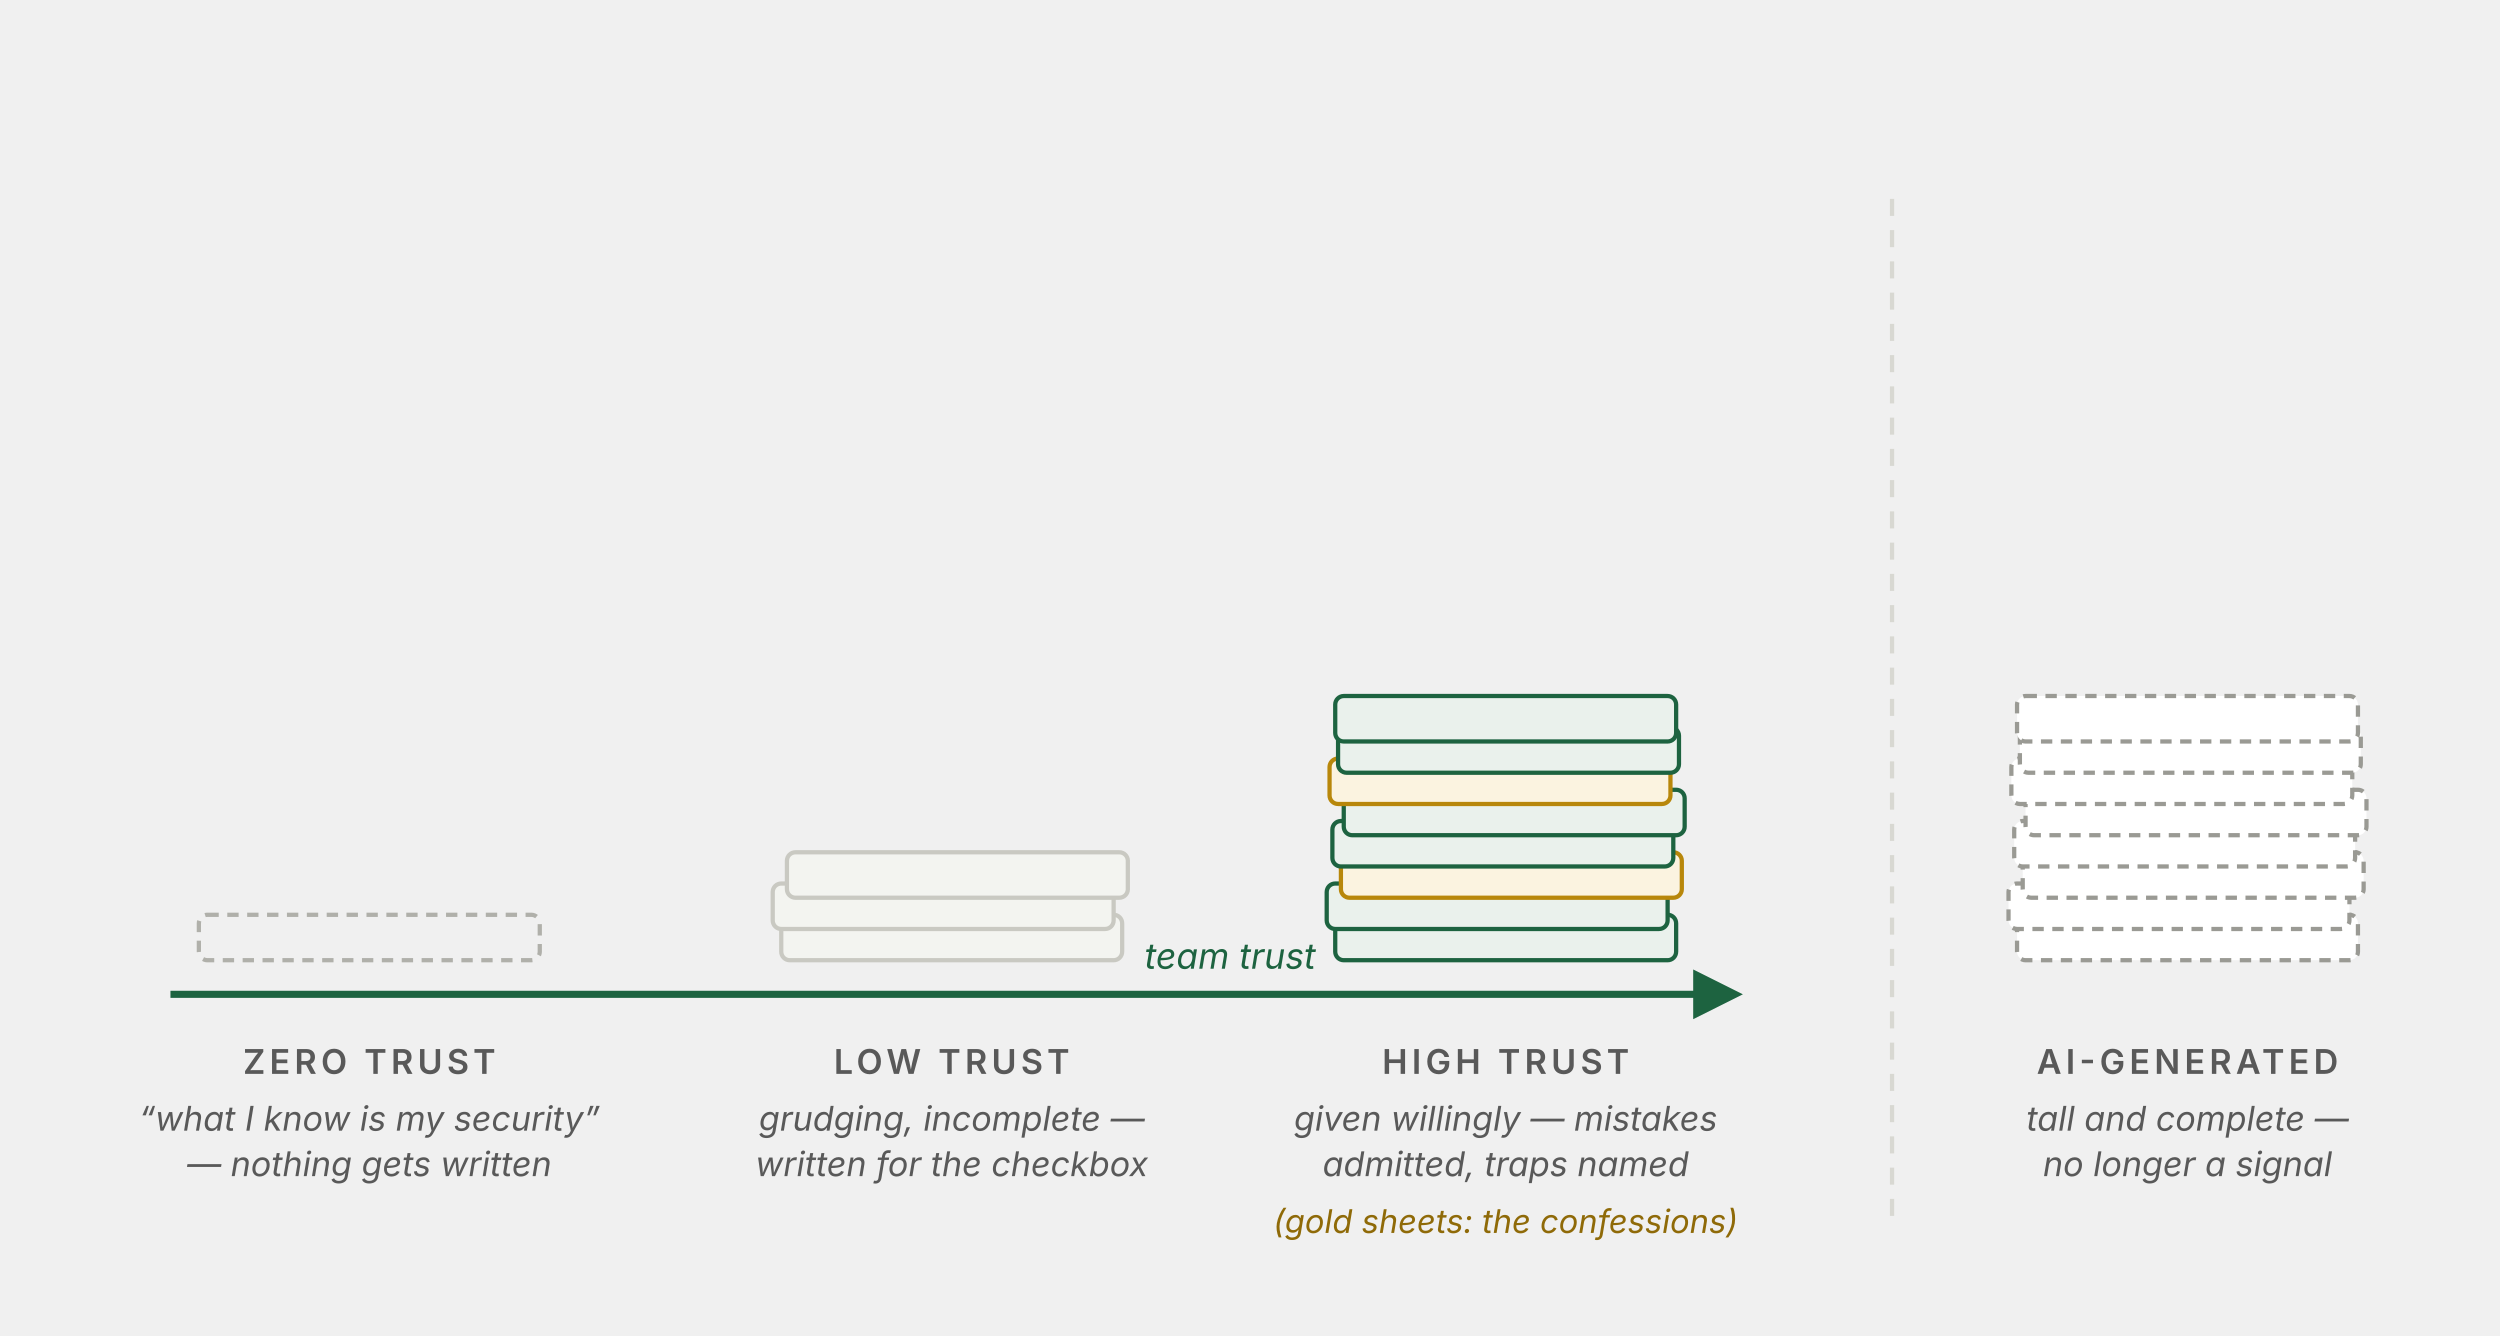
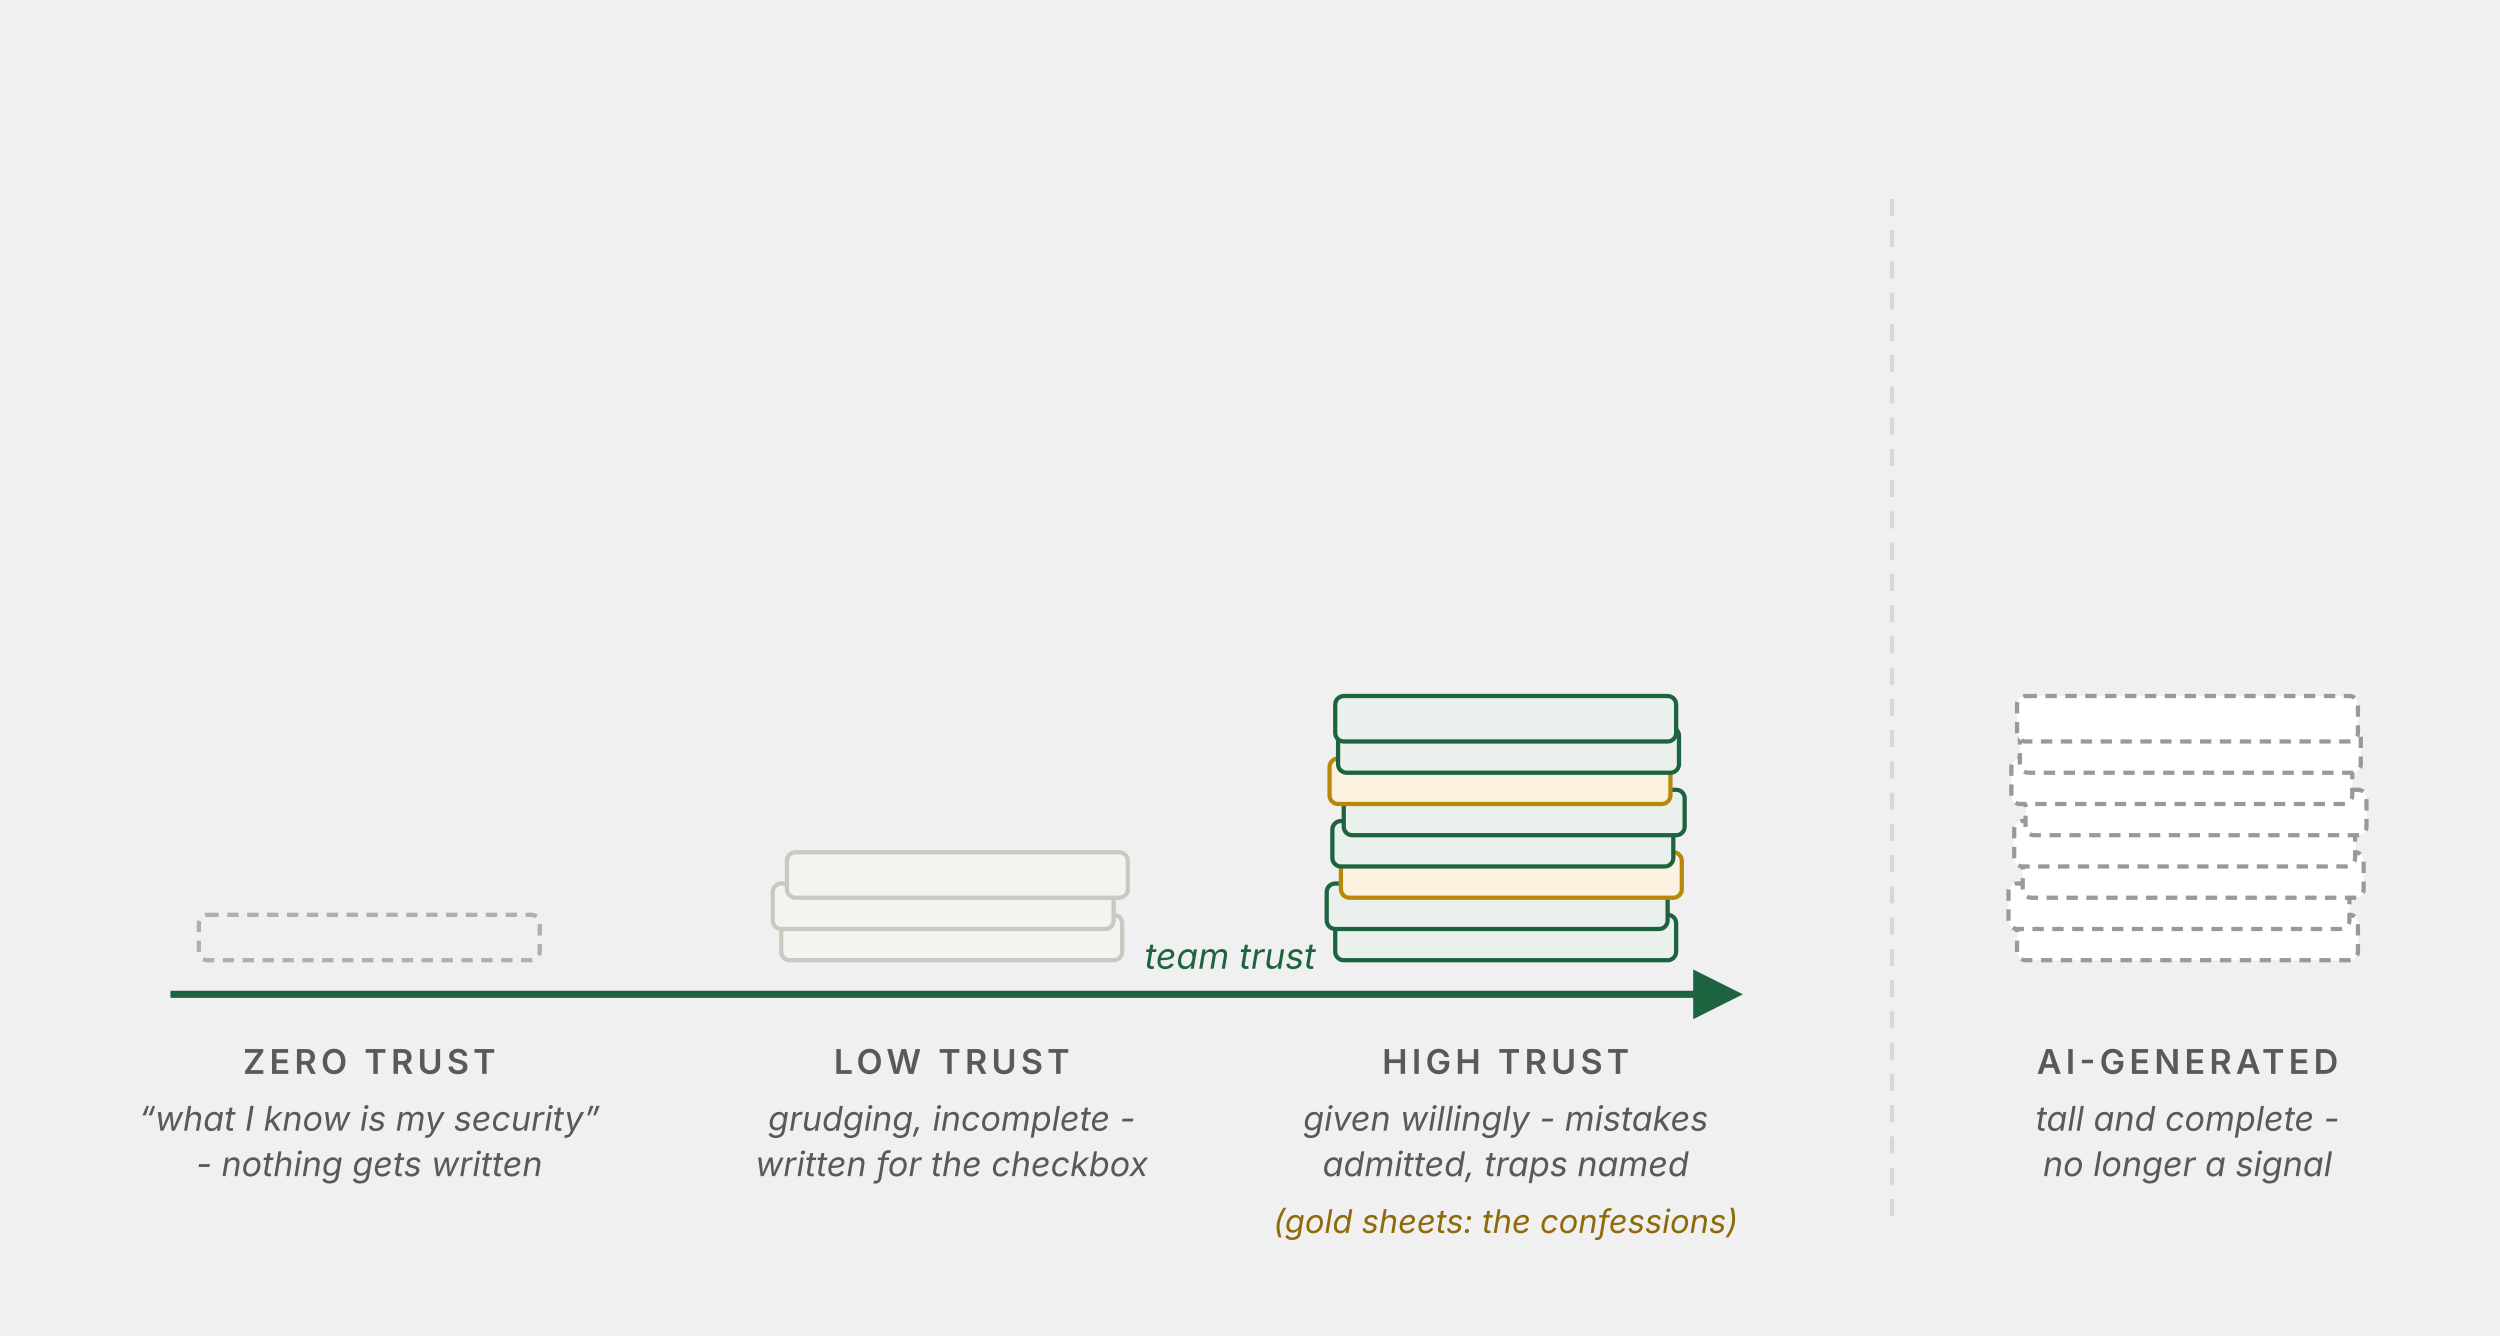
<svg xmlns="http://www.w3.org/2000/svg" viewBox="0 0 880 470" role="img" aria-labelledby="tb-title tb-desc">
  <style>
    .lvl { font: 600 12px "Inter", -apple-system, "Segoe UI", Roboto, Helvetica, Arial, sans-serif; letter-spacing: 1.5px; fill: #595959; }
    .d { font: italic 400 12px "Inter", -apple-system, "Segoe UI", Roboto, Helvetica, Arial, sans-serif; fill: #595959; }
    .axis { font: italic 400 12.5px "Inter", -apple-system, "Segoe UI", Roboto, Helvetica, Arial, sans-serif; fill: #1d6340; }
    .gold { font: italic 400 11.5px "Inter", -apple-system, "Segoe UI", Roboto, Helvetica, Arial, sans-serif; fill: #8f6a08; }
  </style>
  <defs>
    <marker id="tb-arrow" viewBox="0 0 10 10" refX="8" refY="5" markerWidth="7" markerHeight="7" orient="auto-start-reverse">
      <path d="M0,0 L10,5 L0,10 z" fill="#1d6340" />
    </marker>
  </defs>
  <rect x="70" y="322" width="120" height="16" rx="3" fill="none" stroke="#b0b0aa" stroke-width="1.5" stroke-dasharray="4 3" />
  <text x="130" y="378" text-anchor="middle" class="lvl">ZERO TRUST</text>
  <text x="130" y="398" text-anchor="middle" class="d">“what I know is my security”</text>
-   <text x="130" y="414" text-anchor="middle" class="d">— nothing gets written</text>
+   <text x="130" y="414" text-anchor="middle" class="d">- nothing gets written</text>
  <rect x="275" y="322" width="120" height="16" rx="3" fill="#f3f4f0" stroke="#c9c9c2" stroke-width="1.5" />
  <rect x="272" y="311" width="120" height="16" rx="3" fill="#f3f4f0" stroke="#c9c9c2" stroke-width="1.5" />
  <rect x="277" y="300" width="120" height="16" rx="3" fill="#f3f4f0" stroke="#c9c9c2" stroke-width="1.5" />
  <text x="335" y="378" text-anchor="middle" class="lvl">LOW TRUST</text>
-   <text x="335" y="398" text-anchor="middle" class="d">grudging, incomplete —</text>
+   <text x="335" y="398" text-anchor="middle" class="d">grudging, incomplete -</text>
  <text x="335" y="414" text-anchor="middle" class="d">written for the checkbox</text>
  <rect x="470" y="322" width="120" height="16" rx="3" fill="#eaf1ec" stroke="#1d6340" stroke-width="1.5" />
  <rect x="467" y="311" width="120" height="16" rx="3" fill="#eaf1ec" stroke="#1d6340" stroke-width="1.5" />
  <rect x="472" y="300" width="120" height="16" rx="3" fill="#fbf3e0" stroke="#b8870b" stroke-width="1.5" />
  <rect x="469" y="289" width="120" height="16" rx="3" fill="#eaf1ec" stroke="#1d6340" stroke-width="1.5" />
  <rect x="473" y="278" width="120" height="16" rx="3" fill="#eaf1ec" stroke="#1d6340" stroke-width="1.5" />
  <rect x="468" y="267" width="120" height="16" rx="3" fill="#fbf3e0" stroke="#b8870b" stroke-width="1.5" />
  <rect x="471" y="256" width="120" height="16" rx="3" fill="#eaf1ec" stroke="#1d6340" stroke-width="1.5" />
  <rect x="470" y="245" width="120" height="16" rx="3" fill="#eaf1ec" stroke="#1d6340" stroke-width="1.5" />
  <text x="530" y="378" text-anchor="middle" class="lvl">HIGH TRUST</text>
-   <text x="530" y="398" text-anchor="middle" class="d">given willingly — mistakes</text>
+   <text x="530" y="398" text-anchor="middle" class="d">given willingly - mistakes</text>
  <text x="530" y="414" text-anchor="middle" class="d">admitted, traps named</text>
  <text x="530" y="434" text-anchor="middle" class="gold">(gold sheets: the confessions)</text>
  <line x1="60" y1="350" x2="610" y2="350" stroke="#1d6340" stroke-width="2.5" marker-end="url(#tb-arrow)" />
  <text x="433" y="341" text-anchor="middle" class="axis">team trust</text>
  <line x1="666" y1="70" x2="666" y2="430" stroke="#d8d8d2" stroke-width="1.5" stroke-dasharray="6 5" />
  <rect x="710" y="322" width="120" height="16" rx="3" fill="#ffffff" stroke="#9a9a94" stroke-width="1.5" stroke-dasharray="4 3" />
  <rect x="707" y="311" width="120" height="16" rx="3" fill="#ffffff" stroke="#9a9a94" stroke-width="1.5" stroke-dasharray="4 3" />
  <rect x="712" y="300" width="120" height="16" rx="3" fill="#ffffff" stroke="#9a9a94" stroke-width="1.5" stroke-dasharray="4 3" />
  <rect x="709" y="289" width="120" height="16" rx="3" fill="#ffffff" stroke="#9a9a94" stroke-width="1.5" stroke-dasharray="4 3" />
  <rect x="713" y="278" width="120" height="16" rx="3" fill="#ffffff" stroke="#9a9a94" stroke-width="1.5" stroke-dasharray="4 3" />
  <rect x="708" y="267" width="120" height="16" rx="3" fill="#ffffff" stroke="#9a9a94" stroke-width="1.5" stroke-dasharray="4 3" />
  <rect x="711" y="256" width="120" height="16" rx="3" fill="#ffffff" stroke="#9a9a94" stroke-width="1.5" stroke-dasharray="4 3" />
  <rect x="710" y="245" width="120" height="16" rx="3" fill="#ffffff" stroke="#9a9a94" stroke-width="1.5" stroke-dasharray="4 3" />
  <text x="770" y="378" text-anchor="middle" class="lvl">AI-GENERATED</text>
-   <text x="770" y="398" text-anchor="middle" class="d">tall and complete —</text>
+   <text x="770" y="398" text-anchor="middle" class="d">tall and complete -</text>
  <text x="770" y="414" text-anchor="middle" class="d">no longer a signal</text>
</svg>
